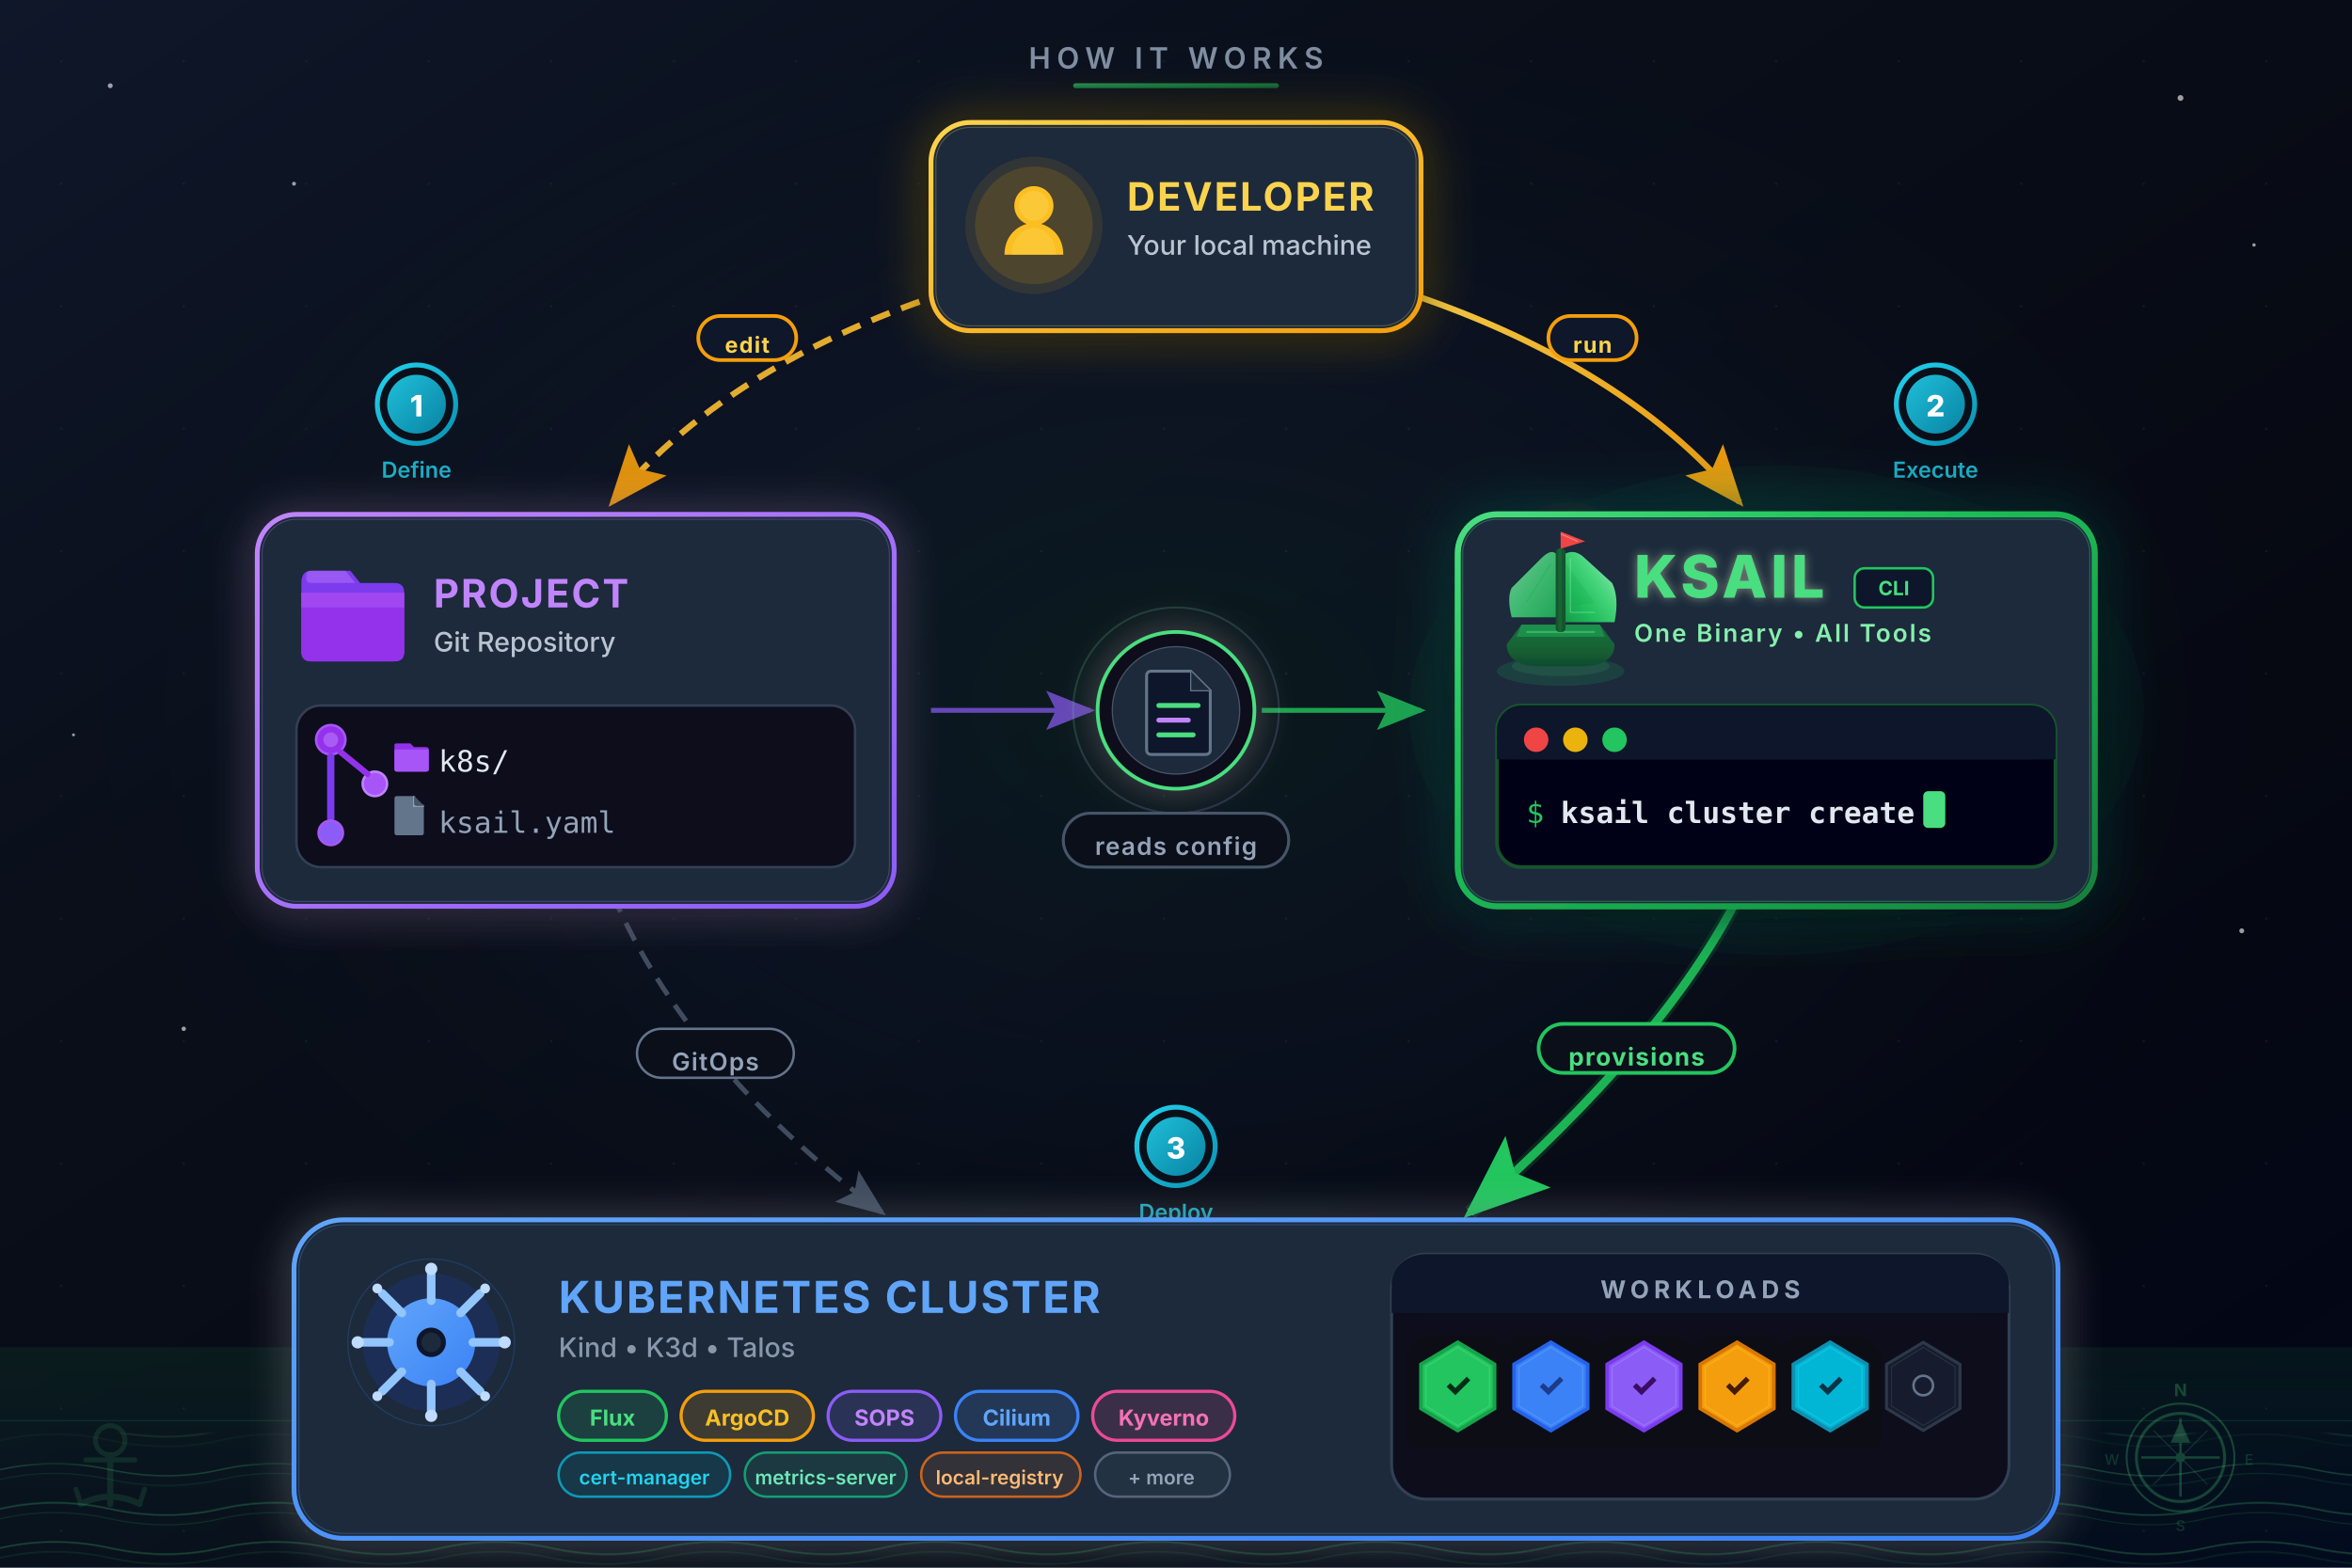
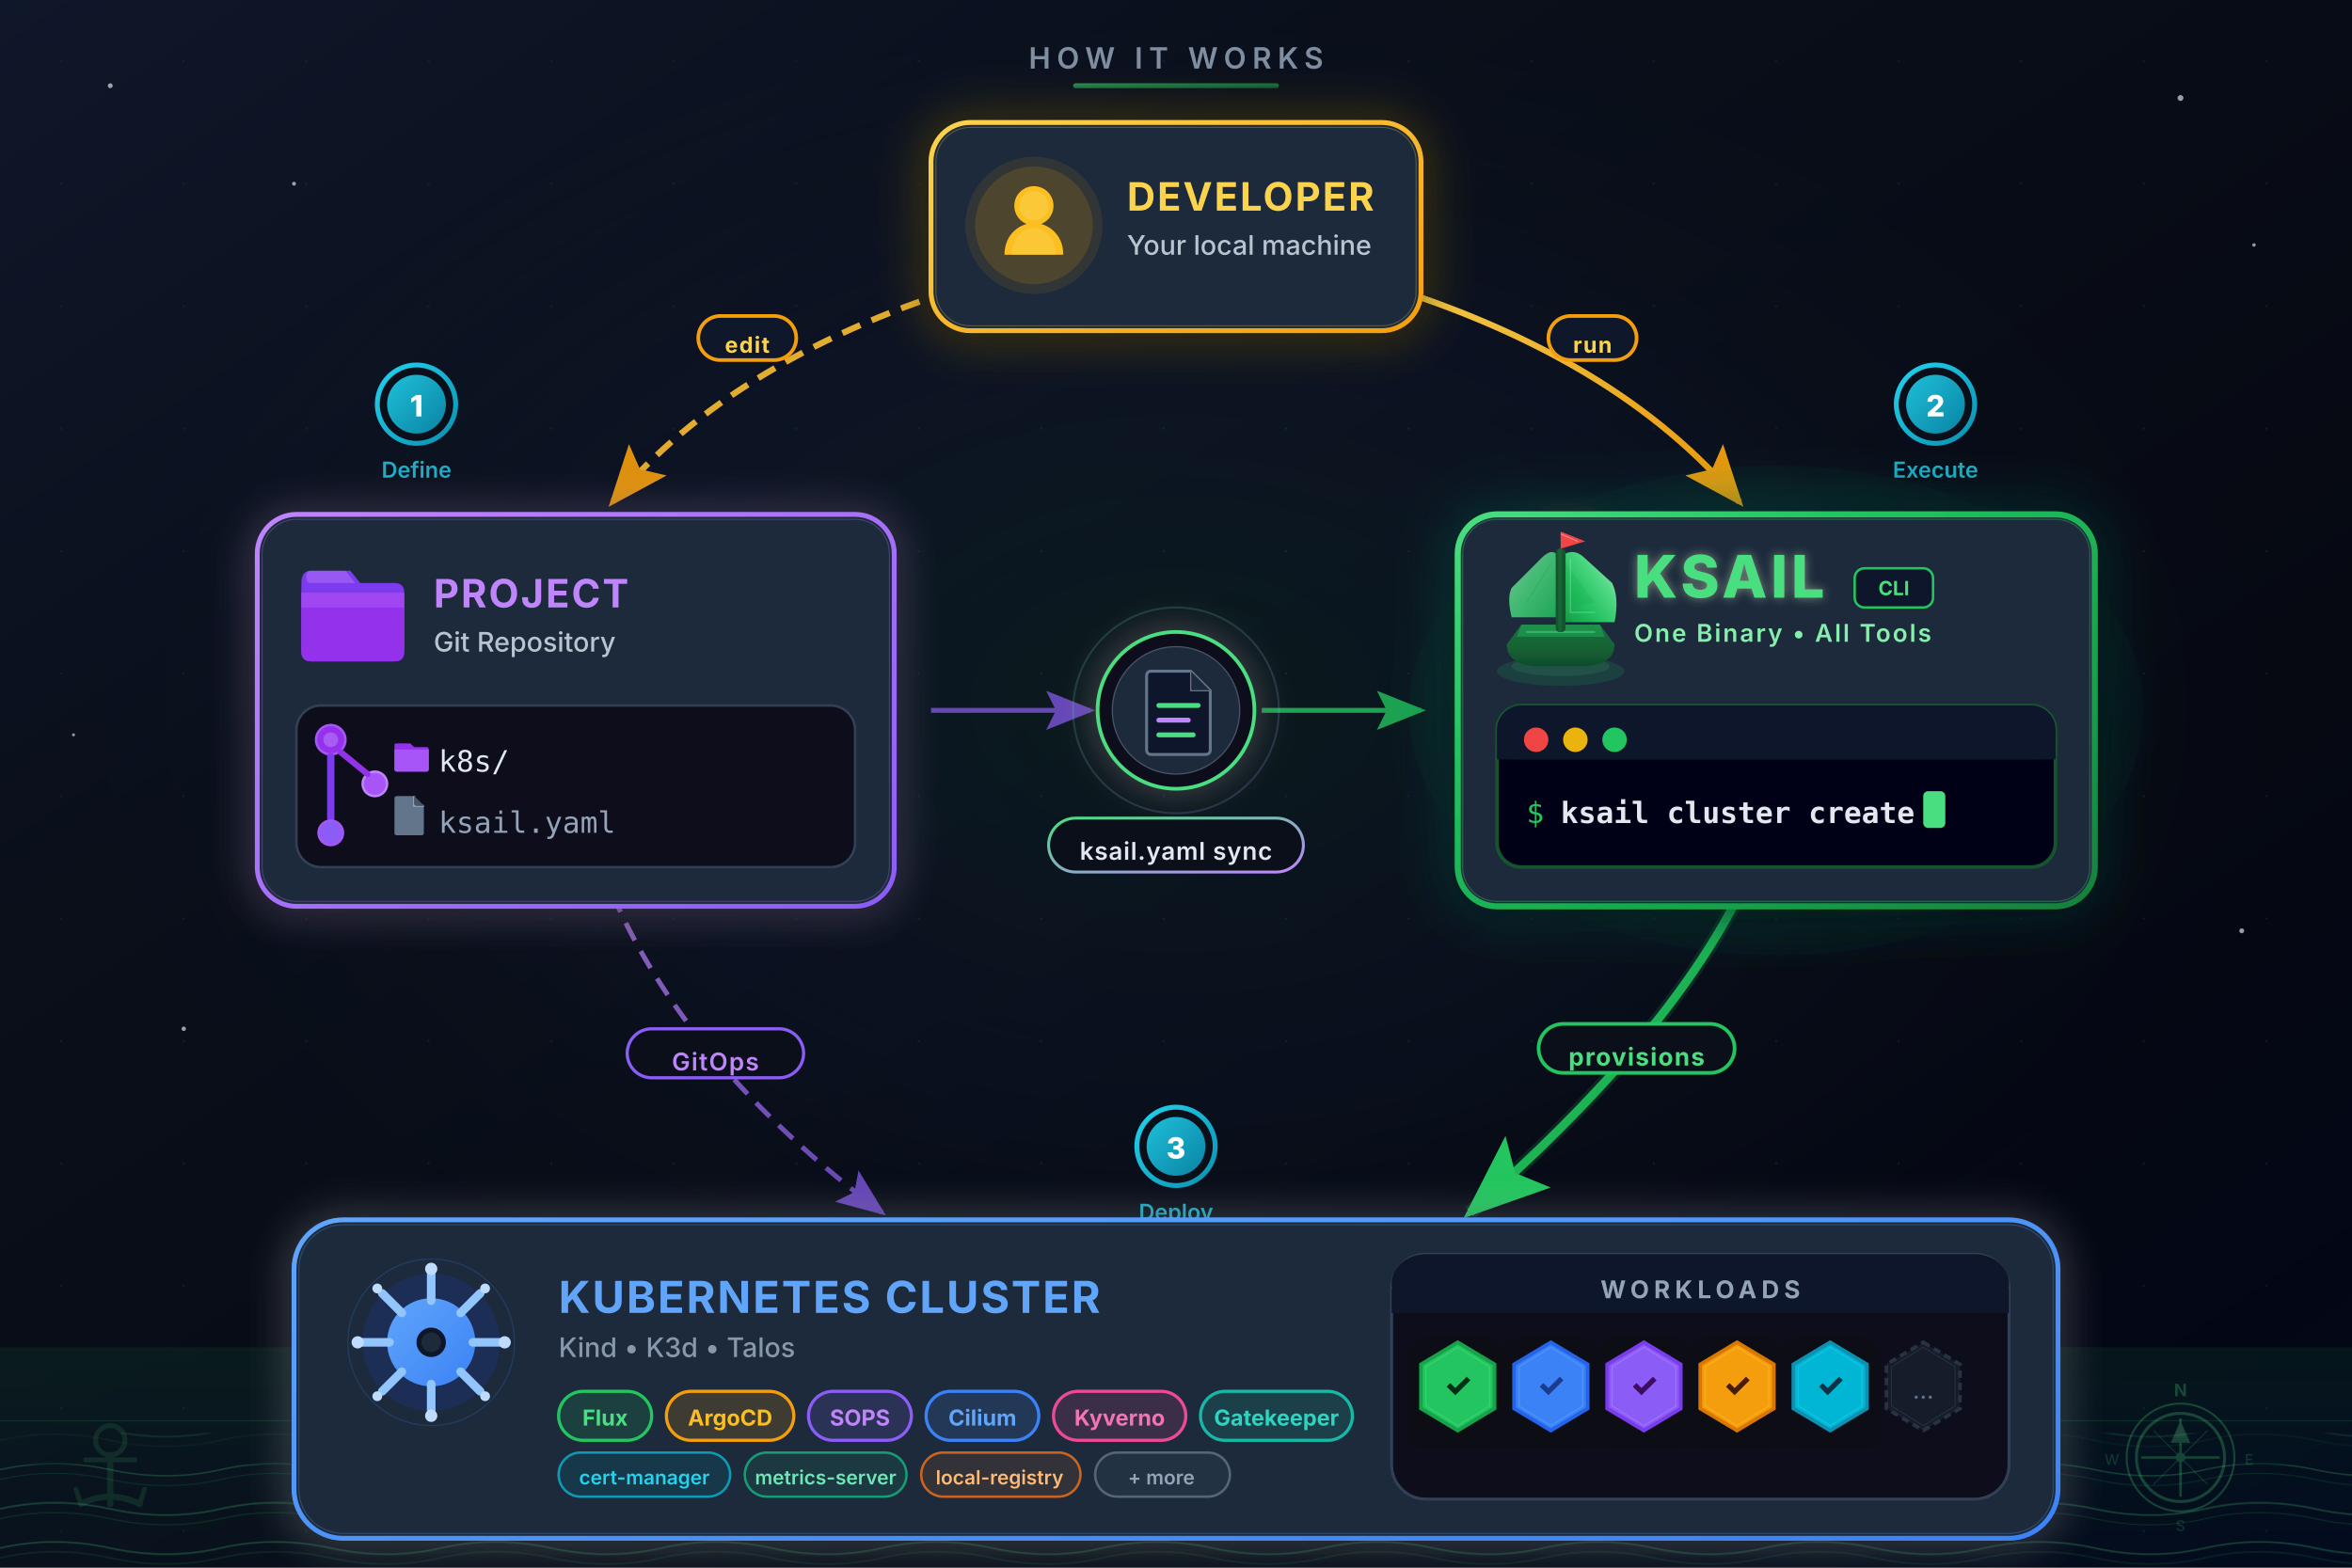
<svg xmlns="http://www.w3.org/2000/svg" viewBox="0 0 960 640" font-family="'Inter', 'SF Pro Display', 'Segoe UI', system-ui, -apple-system, sans-serif">
  <defs>
    <linearGradient id="gradDev" x1="0%" y1="0%" x2="100%" y2="100%">
      <stop offset="0%" stop-color="#fcd34d" />
      <stop offset="100%" stop-color="#f59e0b" />
    </linearGradient>
    <linearGradient id="gradProject" x1="0%" y1="0%" x2="100%" y2="100%">
      <stop offset="0%" stop-color="#c084fc" />
      <stop offset="100%" stop-color="#8b5cf6" />
    </linearGradient>
    <linearGradient id="gradKSail" x1="0%" y1="0%" x2="100%" y2="100%">
      <stop offset="0%" stop-color="#4ade80" />
      <stop offset="30%" stop-color="#22c55e" />
      <stop offset="70%" stop-color="#16a34a" />
      <stop offset="100%" stop-color="#15803d" />
    </linearGradient>
    <linearGradient id="gradCluster" x1="0%" y1="0%" x2="100%" y2="100%">
      <stop offset="0%" stop-color="#60a5fa" />
      <stop offset="100%" stop-color="#3b82f6" />
    </linearGradient>
    <linearGradient id="bgGrad" x1="0%" y1="0%" x2="100%" y2="100%">
      <stop offset="0%" stop-color="#0f172a" />
      <stop offset="30%" stop-color="#0a0f1a" />
      <stop offset="70%" stop-color="#060912" />
      <stop offset="100%" stop-color="#020617" />
    </linearGradient>
    <linearGradient id="stepGrad" x1="0%" y1="0%" x2="100%" y2="100%">
      <stop offset="0%" stop-color="#22d3ee" />
      <stop offset="100%" stop-color="#0891b2" />
    </linearGradient>
    <radialGradient id="starGlow" cx="50%" cy="50%" r="50%">
      <stop offset="0%" stop-color="#ffffff" stop-opacity="1" />
      <stop offset="50%" stop-color="#ffffff" stop-opacity="0.3" />
      <stop offset="100%" stop-color="#ffffff" stop-opacity="0" />
    </radialGradient>
    <radialGradient id="ksailHeroGlow" cx="50%" cy="50%" r="60%">
      <stop offset="0%" stop-color="#22c55e" stop-opacity="0.3" />
      <stop offset="40%" stop-color="#22c55e" stop-opacity="0.1" />
      <stop offset="100%" stop-color="#22c55e" stop-opacity="0" />
    </radialGradient>
    <linearGradient id="sailGrad" x1="0%" y1="100%" x2="100%" y2="0%">
      <stop offset="0%" stop-color="#16a34a" />
      <stop offset="30%" stop-color="#22c55e" />
      <stop offset="60%" stop-color="#4ade80" />
      <stop offset="100%" stop-color="#bbf7d0" />
    </linearGradient>
    <linearGradient id="sailGradSecondary" x1="100%" y1="100%" x2="0%" y2="0%">
      <stop offset="0%" stop-color="#22c55e" />
      <stop offset="50%" stop-color="#4ade80" />
      <stop offset="100%" stop-color="#86efac" />
    </linearGradient>
    <linearGradient id="hullGrad" x1="0%" y1="0%" x2="0%" y2="100%">
      <stop offset="0%" stop-color="#1e6c41" />
      <stop offset="50%" stop-color="#166534" />
      <stop offset="100%" stop-color="#0f4c2d" />
    </linearGradient>
    <linearGradient id="oceanGrad" x1="0%" y1="0%" x2="0%" y2="100%">
      <stop offset="0%" stop-color="#22c55e" stop-opacity="0.08" />
      <stop offset="100%" stop-color="#0ea5e9" stop-opacity="0.03" />
    </linearGradient>
    <linearGradient id="centerGlowGrad" x1="0%" y1="0%" x2="100%" y2="100%">
      <stop offset="0%" stop-color="#4ade80" stop-opacity="0.15" />
      <stop offset="50%" stop-color="#22c55e" stop-opacity="0.08" />
      <stop offset="100%" stop-color="#3b82f6" stop-opacity="0.12" />
    </linearGradient>
    <filter id="glowDev" x="-50%" y="-50%" width="200%" height="200%">
      <feGaussianBlur in="SourceGraphic" stdDeviation="10" result="blur" />
      <feColorMatrix in="blur" type="matrix" values="1 0.8 0 0 0  0.6 0.4 0 0 0  0 0 0 0 0  0 0 0 0.4 0" />
      <feMerge>
        <feMergeNode />
        <feMergeNode in="SourceGraphic" />
      </feMerge>
    </filter>
    <filter id="glowProject" x="-50%" y="-50%" width="200%" height="200%">
      <feGaussianBlur in="SourceGraphic" stdDeviation="8" result="blur" />
      <feColorMatrix in="blur" type="matrix" values="0.6 0 0.8 0 0  0.2 0 0.6 0 0  0.8 0 1 0 0  0 0 0 0.35 0" />
      <feMerge>
        <feMergeNode />
        <feMergeNode in="SourceGraphic" />
      </feMerge>
    </filter>
    <filter id="glowKSail" x="-50%" y="-50%" width="200%" height="200%">
      <feGaussianBlur in="SourceGraphic" stdDeviation="12" result="blur" />
      <feColorMatrix in="blur" type="matrix" values="0.2 0 0 0 0  0.9 0.6 0.3 0 0  0.4 0.4 0.2 0 0  0 0 0 0.45 0" />
      <feMerge>
        <feMergeNode />
        <feMergeNode in="SourceGraphic" />
      </feMerge>
    </filter>
    <filter id="glowCluster" x="-50%" y="-50%" width="200%" height="200%">
      <feGaussianBlur in="SourceGraphic" stdDeviation="8" result="blur" />
      <feColorMatrix in="blur" type="matrix" values="0.3 0.3 1 0 0  0.3 0.5 1 0 0  0.6 0.8 1 0 0  0 0 0 0.35 0" />
      <feMerge>
        <feMergeNode />
        <feMergeNode in="SourceGraphic" />
      </feMerge>
    </filter>
    <filter id="softShadow" x="-20%" y="-20%" width="140%" height="140%">
      <feDropShadow dx="0" dy="4" stdDeviation="8" flood-color="#000" flood-opacity="0.35" />
    </filter>
    <marker id="arrowDev" markerWidth="10" markerHeight="8" refX="9" refY="4" orient="auto">
      <path d="M0 0 L10 4 L0 8 L2 4 Z" fill="#f59e0b" />
    </marker>
    <marker id="arrowKSail" markerWidth="10" markerHeight="8" refX="9" refY="4" orient="auto">
      <path d="M0 0 L10 4 L0 8 L2 4 Z" fill="#22c55e" />
    </marker>
    <marker id="arrowGray" markerWidth="10" markerHeight="8" refX="9" refY="4" orient="auto">
      <path d="M0 0 L10 4 L0 8 L2 4 Z" fill="#64748b" />
    </marker>
    <marker id="arrowProject" markerWidth="10" markerHeight="8" refX="9" refY="4" orient="auto">
      <path d="M0 0 L10 4 L0 8 L2 4 Z" fill="#8b5cf6" />
    </marker>
    <pattern id="grid" x="0" y="0" width="50" height="50" patternUnits="userSpaceOnUse">
      <circle cx="25" cy="25" r="0.5" fill="#334155" fill-opacity="0.25" />
    </pattern>
    <pattern id="waves" x="0" y="0" width="180" height="16" patternUnits="userSpaceOnUse">
      <path d="M0 8 Q22 3 45 8 T90 8 T135 8 T180 8" fill="none" stroke="#4ade80" stroke-width="0.6" stroke-opacity="0.18" />
      <path d="M0 12 Q22 7 45 12 T90 12 T135 12 T180 12" fill="none" stroke="#22c55e" stroke-width="0.4" stroke-opacity="0.12" />
    </pattern>
    <radialGradient id="centerGlow" cx="50%" cy="45%" r="50%">
      <stop offset="0%" stop-color="#22c55e" stop-opacity="0.08" />
      <stop offset="50%" stop-color="#3b82f6" stop-opacity="0.04" />
      <stop offset="100%" stop-color="#020617" stop-opacity="0" />
    </radialGradient>
    <linearGradient id="syncGrad" x1="0%" y1="0%" x2="100%" y2="100%">
      <stop offset="0%" stop-color="#4ade80" />
      <stop offset="100%" stop-color="#c084fc" />
    </linearGradient>
    <filter id="glowSoft" x="-100%" y="-100%" width="300%" height="300%">
      <feGaussianBlur in="SourceGraphic" stdDeviation="20" result="blur" />
      <feColorMatrix in="blur" type="matrix" values="0.2 0 0 0 0  0.9 0.6 0.3 0 0  0.4 0.4 0.2 0 0  0 0 0 0.2 0" />
    </filter>
    <filter id="pulseGlow" x="-100%" y="-100%" width="300%" height="300%">
      <feGaussianBlur in="SourceGraphic" stdDeviation="6" result="blur" />
      <feColorMatrix in="blur" type="matrix" values="0.4 0.8 0.5 0 0  0.2 0.6 0.3 0 0  0.8 0.4 1 0 0  0 0 0 0.6 0" />
      <feMerge>
        <feMergeNode />
        <feMergeNode in="SourceGraphic" />
      </feMerge>
    </filter>
    <filter id="textGlow" x="-50%" y="-50%" width="200%" height="200%">
      <feGaussianBlur in="SourceGraphic" stdDeviation="2" result="blur" />
      <feColorMatrix in="blur" type="matrix" values="0.2 0.8 0.4 0 0  0.6 0.9 0.6 0 0  0.2 0.6 0.3 0 0  0 0 0 0.5 0" />
      <feMerge>
        <feMergeNode />
        <feMergeNode in="SourceGraphic" />
      </feMerge>
    </filter>
  </defs>
  <rect width="960" height="640" fill="url(#bgGrad)" />
  <rect width="960" height="640" fill="url(#grid)" />
  <rect width="960" height="640" fill="url(#centerGlow)" />
  <g transform="translate(480, 28)">
    <text x="0" y="0" text-anchor="middle" fill="#94a3b8" font-size="12" font-weight="600" letter-spacing="2.5" opacity="0.85">HOW IT WORKS</text>
    <rect x="-42" y="6" width="84" height="2" rx="1" fill="url(#gradKSail)" opacity="0.6" />
  </g>
  <g opacity="0.6">
    <circle cx="45" cy="35" r="1" fill="#fff">
      <animate attributeName="opacity" values="0.3;0.8;0.3" dur="3s" repeatCount="indefinite" />
    </circle>
    <circle cx="120" cy="75" r="0.8" fill="#fff">
      <animate attributeName="opacity" values="0.5;1;0.5" dur="2.5s" begin="0.5s" repeatCount="indefinite" />
    </circle>
    <circle cx="890" cy="40" r="1.2" fill="#fff">
      <animate attributeName="opacity" values="0.4;0.9;0.4" dur="4s" begin="1s" repeatCount="indefinite" />
    </circle>
    <circle cx="920" cy="100" r="0.7" fill="#fff">
      <animate attributeName="opacity" values="0.3;0.7;0.3" dur="2.8s" begin="0.3s" repeatCount="indefinite" />
    </circle>
    <circle cx="75" cy="420" r="0.9" fill="#fff">
      <animate attributeName="opacity" values="0.4;0.8;0.4" dur="3.5s" begin="0.8s" repeatCount="indefinite" />
    </circle>
    <circle cx="30" cy="300" r="0.6" fill="#fff">
      <animate attributeName="opacity" values="0.3;0.6;0.3" dur="2.2s" begin="1.5s" repeatCount="indefinite" />
    </circle>
    <circle cx="915" cy="380" r="1" fill="#fff">
      <animate attributeName="opacity" values="0.5;0.9;0.5" dur="3.2s" begin="0.7s" repeatCount="indefinite" />
    </circle>
    <circle cx="850" cy="290" r="0.8" fill="#fff">
      <animate attributeName="opacity" values="0.4;0.7;0.4" dur="2.6s" begin="1.2s" repeatCount="indefinite" />
    </circle>
  </g>
  <rect x="0" y="550" width="960" height="90" fill="url(#oceanGrad)" />
  <rect x="0" y="585" width="960" height="55" fill="url(#waves)" opacity="0.8">
    <animate attributeName="x" from="0" to="-180" dur="10s" repeatCount="indefinite" />
  </rect>
  <rect x="0" y="598" width="960" height="42" fill="url(#waves)" opacity="0.5">
    <animate attributeName="x" from="-90" to="-270" dur="15s" repeatCount="indefinite" />
  </rect>
  <rect x="0" y="610" width="960" height="30" fill="url(#waves)" opacity="0.25">
    <animate attributeName="x" from="-45" to="-225" dur="22s" repeatCount="indefinite" />
  </rect>
  <line x1="0" y1="580" x2="960" y2="580" stroke="#22c55e" stroke-width="0.5" opacity="0.15" />
  <g transform="translate(170, 165)">
    <circle r="16" fill="#0a0f1a" stroke="url(#stepGrad)" stroke-width="2" />
    <circle r="12" fill="url(#stepGrad)" opacity="0.9" />
    <text x="0" y="5" text-anchor="middle" fill="#fff" font-size="12" font-weight="800">1</text>
    <text x="0" y="30" text-anchor="middle" fill="#22d3ee" font-size="9" font-weight="600" opacity="0.8">Define</text>
  </g>
  <g transform="translate(790, 165)">
    <circle r="16" fill="#0a0f1a" stroke="url(#stepGrad)" stroke-width="2" />
    <circle r="12" fill="url(#stepGrad)" opacity="0.9" />
    <text x="0" y="5" text-anchor="middle" fill="#fff" font-size="12" font-weight="800">2</text>
    <text x="0" y="30" text-anchor="middle" fill="#22d3ee" font-size="9" font-weight="600" opacity="0.8">Execute</text>
  </g>
  <g transform="translate(480, 468)">
    <circle r="16" fill="#0a0f1a" stroke="url(#stepGrad)" stroke-width="2" />
    <circle r="12" fill="url(#stepGrad)" opacity="0.9" />
    <text x="0" y="5" text-anchor="middle" fill="#fff" font-size="12" font-weight="800">3</text>
    <text x="0" y="30" text-anchor="middle" fill="#22d3ee" font-size="9" font-weight="600" opacity="0.8">Deploy</text>
  </g>
  <path d="M 400 115 Q 300 145, 250 205" fill="none" stroke="url(#gradDev)" stroke-width="2.5" stroke-dasharray="8,5" marker-end="url(#arrowDev)" opacity="0.9">
    <animate attributeName="stroke-dashoffset" from="26" to="0" dur="2s" repeatCount="indefinite" />
  </path>
  <g transform="translate(305, 140)">
    <rect x="-20" y="-11" width="40" height="18" rx="9" fill="#0f172a" stroke="#f59e0b" stroke-width="1.5" />
    <text x="0" y="4" text-anchor="middle" fill="#fcd34d" font-size="9" font-weight="700" letter-spacing="0.5">edit</text>
  </g>
  <path d="M 560 115 Q 660 145, 710 205" fill="none" stroke="url(#gradDev)" stroke-width="2.5" marker-end="url(#arrowDev)" opacity="0.95" />
  <g transform="translate(650, 140)">
    <rect x="-18" y="-11" width="36" height="18" rx="9" fill="#0f172a" stroke="#f59e0b" stroke-width="1.5" />
    <text x="0" y="4" text-anchor="middle" fill="#fcd34d" font-size="9" font-weight="700" letter-spacing="0.5">run</text>
  </g>
  <line x1="380" y1="290" x2="445" y2="290" stroke="#8b5cf6" stroke-width="2" opacity="0.7" marker-end="url(#arrowProject)">
  </line>
  <line x1="515" y1="290" x2="580" y2="290" stroke="#22c55e" stroke-width="2" opacity="0.8" marker-end="url(#arrowKSail)">
  </line>
  <g transform="translate(480, 290)" filter="url(#pulseGlow)">
    <circle r="42" fill="none" stroke="url(#syncGrad)" stroke-width="0.8" opacity="0.2">
      <animate attributeName="r" values="40;46;40" dur="4s" repeatCount="indefinite" />
      <animate attributeName="opacity" values="0.2;0.1;0.2" dur="4s" repeatCount="indefinite" />
    </circle>
    <circle r="32" fill="#0a0f1a" stroke="#4ade80" stroke-width="1.5" />
    <circle r="26" fill="#1e293b" stroke="#475569" stroke-width="0.5" />
    <g transform="translate(-14, -16)">
      <path d="M4 0 L20 0 L28 8 L28 32 Q28 34, 26 34 L4 34 Q2 34, 2 32 L2 2 Q2 0, 4 0 Z" fill="#0f172a" stroke="#64748b" stroke-width="1.2" />
      <path d="M20 0 L20 8 L28 8" fill="#1e293b" stroke="#64748b" stroke-width="0.5" />
      <line x1="7" y1="14" x2="23" y2="14" stroke="#4ade80" stroke-width="2" stroke-linecap="round">
        <animate attributeName="opacity" values="1;0.6;1" dur="2s" repeatCount="indefinite" />
      </line>
      <line x1="7" y1="20" x2="19" y2="20" stroke="#c084fc" stroke-width="2" stroke-linecap="round">
        <animate attributeName="opacity" values="0.8;1;0.8" dur="2s" begin="0.5s" repeatCount="indefinite" />
      </line>
      <line x1="7" y1="26" x2="21" y2="26" stroke="#4ade80" stroke-width="2" stroke-linecap="round">
        <animate attributeName="opacity" values="0.7;1;0.7" dur="2s" begin="1s" repeatCount="indefinite" />
      </line>
    </g>
  </g>
-   <g transform="translate(480, 344)">
-     <rect x="-46" y="-12" width="92" height="22" rx="11" fill="#0a0f1a" stroke="#475569" stroke-width="1.2" />
-     <text x="0" y="5" text-anchor="middle" fill="#94a3b8" font-size="10" font-weight="600" letter-spacing="0.5">reads config</text>
+   <g transform="translate(480, 346)">
+     <rect x="-52" y="-12" width="104" height="22" rx="11" fill="#0a0f1a" stroke="url(#syncGrad)" stroke-width="1.2" />
+     <text x="0" y="5" text-anchor="middle" fill="#e2e8f0" font-size="10" font-weight="600" letter-spacing="0.3">ksail.yaml sync</text>
  </g>
  <path d="M 710 365 Q 680 425, 600 495" fill="none" stroke="url(#gradKSail)" stroke-width="3.5" marker-end="url(#arrowKSail)" />
  <path d="M 710 365 Q 680 425, 600 495" fill="none" stroke="#22c55e" stroke-width="6" opacity="0.15" />
  <g transform="translate(668, 430)">
    <rect x="-40" y="-12" width="80" height="20" rx="10" fill="#0a0f1a" stroke="#22c55e" stroke-width="1.5" />
    <text x="0" y="5" text-anchor="middle" fill="#4ade80" font-size="10" font-weight="700" letter-spacing="0.5">provisions</text>
  </g>
-   <path d="M 250 365 Q 280 435, 360 495" fill="none" stroke="#64748b" stroke-width="2" stroke-dasharray="8,5" marker-end="url(#arrowGray)" opacity="0.6">
+   <path d="M 250 365 Q 280 435, 360 495" fill="none" stroke="url(#gradProject)" stroke-width="2" stroke-dasharray="8,5" marker-end="url(#arrowProject)" opacity="0.7">
    <animate attributeName="stroke-dashoffset" from="26" to="0" dur="2.5s" repeatCount="indefinite" />
  </path>
  <g transform="translate(292, 432)">
-     <rect x="-32" y="-12" width="64" height="20" rx="10" fill="#0a0f1a" stroke="#64748b" stroke-width="1" />
-     <text x="0" y="5" text-anchor="middle" fill="#94a3b8" font-size="10" font-weight="600" letter-spacing="0.5">GitOps</text>
+     <rect x="-36" y="-12" width="72" height="20" rx="10" fill="#0a0f1a" stroke="#8b5cf6" stroke-width="1.3" />
+     <text x="0" y="5" text-anchor="middle" fill="#c084fc" font-size="10" font-weight="600" letter-spacing="0.5">GitOps</text>
  </g>
  <g transform="translate(380, 50)" filter="url(#glowDev)">
    <rect width="200" height="85" rx="16" fill="#1e293b" filter="url(#softShadow)" />
    <rect width="200" height="85" rx="16" fill="none" stroke="url(#gradDev)" stroke-width="2" />
    <rect x="2" y="2" width="196" height="81" rx="14" fill="none" stroke="#fcd34d" stroke-width="0.4" opacity="0.3" />
    <circle cx="42" cy="42" r="28" fill="#f59e0b" fill-opacity="0.1" />
    <circle cx="42" cy="42" r="24" fill="#f59e0b" fill-opacity="0.15" />
    <g transform="translate(27, 24)">
      <circle cx="15" cy="10" r="8" fill="#fbbf24" />
      <circle cx="15" cy="10" r="6" fill="#fcd34d" opacity="0.5" />
      <path d="M3 30 C3 21, 10 17, 15 17 C20 17, 27 21, 27 30" fill="#fbbf24" />
      <path d="M6 30 C6 23, 11 19, 15 19 C19 19, 24 23, 24 30" fill="#fcd34d" opacity="0.4" />
    </g>
    <text x="80" y="36" fill="#fcd34d" font-size="16" font-weight="700" letter-spacing="0.8">DEVELOPER</text>
    <text x="80" y="54" fill="#cbd5e1" font-size="11" font-weight="500" opacity="0.9">Your local machine</text>
  </g>
  <g transform="translate(105, 210)" filter="url(#glowProject)">
    <rect width="260" height="160" rx="16" fill="#1e293b" filter="url(#softShadow)" />
    <rect width="260" height="160" rx="16" fill="none" stroke="url(#gradProject)" stroke-width="2" />
    <rect x="2" y="2" width="256" height="156" rx="14" fill="none" stroke="#c084fc" stroke-width="0.4" opacity="0.3" />
    <g transform="translate(18, 18)">
      <path d="M0 10 L0 38 Q0 42, 4 42 L38 42 Q42 42, 42 38 L42 14 Q42 10, 38 10 L24 10 L20 5 L4 5 Q0 5, 0 10 Z" fill="#7c3aed" />
      <path d="M0 14 L42 14 L42 38 Q42 42, 38 42 L4 42 Q0 42, 0 38 Z" fill="#9333ea" />
      <path d="M0 14 L42 14 L42 20 L0 20 Z" fill="#a855f7" opacity="0.6" />
      <path d="M4 5 L18 5 L22 10 L4 10 Q2 10, 2 8 L2 7 Q2 5, 4 5 Z" fill="#c084fc" opacity="0.4" />
    </g>
    <text x="72" y="38" fill="#c084fc" font-size="16" font-weight="700" letter-spacing="0.8">PROJECT</text>
    <text x="72" y="56" fill="#cbd5e1" font-size="11" font-weight="500" opacity="0.9">Git Repository</text>
    <rect x="16" y="78" width="228" height="66" rx="10" fill="#0a0f1a" stroke="#334155" stroke-width="1" />
    <g transform="translate(30, 92)">
      <circle cx="0" cy="0" r="6" fill="#9333ea" stroke="#a855f7" stroke-width="1" />
      <circle cx="0" cy="0" r="3" fill="#c084fc" opacity="0.5" />
      <line x1="0" y1="7" x2="0" y2="32" stroke="#7c3aed" stroke-width="3" stroke-linecap="round" />
      <circle cx="0" cy="38" r="5" fill="#8b5cf6" stroke="#a855f7" stroke-width="1" />
      <circle cx="18" cy="18" r="5" fill="#a855f7" stroke="#c084fc" stroke-width="1" />
      <line x1="4" y1="5" x2="15" y2="14" stroke="#9333ea" stroke-width="2.5" stroke-linecap="round" />
    </g>
    <g transform="translate(56, 92)">
      <path d="M0 2 L0 12 Q0 13, 1 13 L13 13 Q14 13, 14 12 L14 4 Q14 3, 13 3 L8 3 L6.5 1.5 L1 1.5 Q0 1.5, 0 2 Z" fill="#9333ea" />
      <path d="M0 4 L14 4 L14 12 Q14 13, 13 13 L1 13 Q0 13, 0 12 Z" fill="#a855f7" />
    </g>
    <text x="74" y="105" fill="#e2e8f0" font-size="12" font-family="'JetBrains Mono', 'SF Mono', 'Fira Code', monospace" font-weight="500">k8s/</text>
    <g transform="translate(56, 115)">
      <path d="M1 0 L8 0 L12 4 L12 15 Q12 16, 11 16 L1 16 Q0 16, 0 15 L0 1 Q0 0, 1 0 Z" fill="#64748b" />
      <path d="M8 0 L8 4 L12 4" fill="none" stroke="#94a3b8" stroke-width="0.8" />
      <path d="M8 0 L8 3 Q8 4, 9 4 L12 4" fill="#475569" />
    </g>
    <text x="74" y="130" fill="#94a3b8" font-size="12" font-family="'JetBrains Mono', 'SF Mono', 'Fira Code', monospace">ksail.yaml</text>
  </g>
  <g transform="translate(595, 210)" filter="url(#glowKSail)">
    <ellipse cx="130" cy="80" rx="150" ry="100" fill="url(#ksailHeroGlow)">
      <animate attributeName="opacity" values="0.8;1;0.8" dur="4s" repeatCount="indefinite" />
    </ellipse>
    <rect width="260" height="160" rx="16" fill="#1e293b" filter="url(#softShadow)" />
    <rect width="260" height="160" rx="16" fill="none" stroke="url(#gradKSail)" stroke-width="2.5">
      <animate attributeName="stroke-width" values="2.5;3;2.5" dur="3s" repeatCount="indefinite" />
    </rect>
    <rect x="2" y="2" width="256" height="156" rx="14" fill="none" stroke="#4ade80" stroke-width="0.5" opacity="0.3">
      <animate attributeName="opacity" values="0.3;0.5;0.3" dur="3s" repeatCount="indefinite" />
    </rect>
    <g transform="translate(16, 8)">
      <ellipse cx="26" cy="56" rx="26" ry="6" fill="#22c55e" opacity="0.15">
        <animate attributeName="rx" values="24;28;24" dur="3s" repeatCount="indefinite" />
        <animate attributeName="opacity" values="0.15;0.25;0.15" dur="3s" repeatCount="indefinite" />
      </ellipse>
      <ellipse cx="26" cy="54" rx="20" ry="4" fill="#4ade80" opacity="0.1">
        <animate attributeName="rx" values="18;22;18" dur="2.5s" begin="0.5s" repeatCount="indefinite" />
      </ellipse>
      <path d="M4 45 Q4 54, 18 54 L34 54 Q48 54, 48 45 L42 37 L10 37 Z" fill="url(#hullGrad)" />
      <path d="M10 37 L42 37 L44 42 L8 42 Z" fill="#22c55e" opacity="0.4" />
      <path d="M12 40 L40 40" stroke="#4ade80" stroke-width="0.8" opacity="0.5" />
      <rect x="24" y="6" width="4" height="34" rx="1.5" fill="#14532d" />
      <rect x="25" y="6" width="1.5" height="34" rx="0.5" fill="#166534" />
      <path d="M28 8 L28 36 L48 36 Q50 26, 47 20 L36 10 Q32 6, 28 8 Z" fill="url(#sailGrad)" opacity="0.95" />
      <path d="M28 12 L40 28 L28 30" fill="#16a34a" opacity="0.2" />
      <path d="M30 10 L30 32 L40 32" fill="none" stroke="#bbf7d0" stroke-width="0.5" opacity="0.3" />
      <path d="M24 8 L24 34 L6 34 Q4 26, 6 22 L18 10 Q22 6, 24 8 Z" fill="url(#sailGradSecondary)" opacity="0.8" />
      <path d="M22 12 L12 28" stroke="#16a34a" stroke-width="0.5" opacity="0.3" />
      <g>
        <path d="M26 6 L26 -1 L36 3 L26 6" fill="#ef4444">
          <animate attributeName="d" values="M26 6 L26 -1 L36 3 L26 6;M26 6 L26 -1 L35 2.5 L26 6;M26 6 L26 -1 L36 3 L26 6" dur="2s" repeatCount="indefinite" />
        </path>
        <path d="M26 0 L33 3" stroke="#fca5a5" stroke-width="0.5" opacity="0.6" />
      </g>
    </g>
    <text x="72" y="34" fill="#4ade80" font-size="24" font-weight="800" letter-spacing="1.5" filter="url(#textGlow)">KSAIL</text>
    <g transform="translate(162, 22)">
      <rect x="0" y="0" width="32" height="16" rx="4" fill="#0f172a" stroke="#22c55e" stroke-width="1" />
      <text x="16" y="11" text-anchor="middle" fill="#4ade80" font-size="8" font-weight="700">CLI</text>
    </g>
    <text x="72" y="52" fill="#86efac" font-size="10" font-weight="600" letter-spacing="0.8">One Binary • All Tools</text>
    <rect x="16" y="78" width="228" height="66" rx="10" fill="#020617" stroke="#16532d" stroke-width="1.5" />
    <rect x="16" y="78" width="228" height="22" rx="10" fill="#0f172a" />
    <rect x="16" y="90" width="228" height="10" fill="#0f172a" />
    <circle cx="32" cy="92" r="5" fill="#ef4444">
      <animate attributeName="fill-opacity" values="1;0.7;1" dur="4s" repeatCount="indefinite" />
    </circle>
    <circle cx="48" cy="92" r="5" fill="#eab308" />
    <circle cx="64" cy="92" r="5" fill="#22c55e" />
    <text x="28" y="126" fill="#22c55e" font-size="12" font-family="'JetBrains Mono', 'SF Mono', 'Fira Code', monospace" font-weight="500">$</text>
    <text x="42" y="126" fill="#e2e8f0" font-size="12" font-family="'JetBrains Mono', 'SF Mono', 'Fira Code', monospace" font-weight="600">ksail cluster create</text>
    <rect x="190" y="113" width="9" height="15" rx="2" fill="#4ade80">
      <animate attributeName="opacity" values="1;0.2;1" dur="1s" repeatCount="indefinite" />
    </rect>
  </g>
  <g transform="translate(120, 498)" filter="url(#glowCluster)">
    <rect width="720" height="130" rx="20" fill="#1e293b" filter="url(#softShadow)" />
    <rect width="720" height="130" rx="20" fill="none" stroke="url(#gradCluster)" stroke-width="2" />
    <rect x="2" y="2" width="716" height="126" rx="18" fill="none" stroke="#60a5fa" stroke-width="0.4" opacity="0.3" />
    <g transform="translate(26, 20)">
      <circle cx="30" cy="30" r="34" fill="none" stroke="#3b82f6" stroke-width="0.5" opacity="0.2">
        <animate attributeName="r" values="32;36;32" dur="4s" repeatCount="indefinite" />
      </circle>
      <circle cx="30" cy="30" r="28" fill="#1e40af" fill-opacity="0.25" />
      <circle cx="30" cy="30" r="18" fill="url(#gradCluster)">
        <animate attributeName="r" values="18;19;18" dur="3s" repeatCount="indefinite" />
      </circle>
      <circle cx="30" cy="30" r="6" fill="#0f172a" />
      <circle cx="30" cy="30" r="4" fill="#1e293b" />
      <g stroke="#93c5fd" stroke-width="3.5" stroke-linecap="round">
        <line x1="30" y1="2" x2="30" y2="13" />
        <line x1="30" y1="47" x2="30" y2="58" />
        <line x1="2" y1="30" x2="13" y2="30" />
        <line x1="47" y1="30" x2="58" y2="30" />
        <line x1="10" y1="10" x2="18" y2="18" />
        <line x1="42" y1="42" x2="50" y2="50" />
        <line x1="50" y1="10" x2="42" y2="18" />
        <line x1="18" y1="42" x2="10" y2="50" />
      </g>
      <g fill="#bfdbfe">
        <circle cx="30" cy="0" r="2.5" />
        <circle cx="30" cy="60" r="2.5" />
        <circle cx="0" cy="30" r="2.5" />
        <circle cx="60" cy="30" r="2.5" />
        <circle cx="8" cy="8" r="2" />
        <circle cx="52" cy="52" r="2" />
        <circle cx="52" cy="8" r="2" />
        <circle cx="8" cy="52" r="2" />
      </g>
    </g>
    <text x="108" y="38" fill="#60a5fa" font-size="18" font-weight="700" letter-spacing="0.8">KUBERNETES CLUSTER</text>
    <text x="108" y="56" fill="#94a3b8" font-size="11" font-weight="500" opacity="0.9">Kind • K3d • Talos</text>
    <g transform="translate(108, 70)">
-       <rect x="0" y="0" width="44" height="20" rx="10" fill="#22c55e" fill-opacity="0.15" stroke="#22c55e" stroke-width="1.3" />
-       <text x="22" y="14" text-anchor="middle" fill="#4ade80" font-size="9" font-weight="700">Flux</text>
-       <rect x="50" y="0" width="54" height="20" rx="10" fill="#f59e0b" fill-opacity="0.15" stroke="#f59e0b" stroke-width="1.3" />
-       <text x="77" y="14" text-anchor="middle" fill="#fbbf24" font-size="9" font-weight="700">ArgoCD</text>
-       <rect x="110" y="0" width="46" height="20" rx="10" fill="#8b5cf6" fill-opacity="0.15" stroke="#8b5cf6" stroke-width="1.3" />
-       <text x="133" y="14" text-anchor="middle" fill="#c084fc" font-size="9" font-weight="700">SOPS</text>
-       <rect x="162" y="0" width="50" height="20" rx="10" fill="#3b82f6" fill-opacity="0.15" stroke="#3b82f6" stroke-width="1.3" />
-       <text x="187" y="14" text-anchor="middle" fill="#60a5fa" font-size="9" font-weight="700">Cilium</text>
-       <rect x="218" y="0" width="58" height="20" rx="10" fill="#ec4899" fill-opacity="0.15" stroke="#ec4899" stroke-width="1.3" />
-       <text x="247" y="14" text-anchor="middle" fill="#f472b6" font-size="9" font-weight="700">Kyverno</text>
+       <rect x="0" y="0" width="38" height="20" rx="10" fill="#22c55e" fill-opacity="0.15" stroke="#22c55e" stroke-width="1.3" />
+       <text x="19" y="14" text-anchor="middle" fill="#4ade80" font-size="9" font-weight="700">Flux</text>
+       <rect x="44" y="0" width="52" height="20" rx="10" fill="#f59e0b" fill-opacity="0.15" stroke="#f59e0b" stroke-width="1.3" />
+       <text x="70" y="14" text-anchor="middle" fill="#fbbf24" font-size="9" font-weight="700">ArgoCD</text>
+       <rect x="102" y="0" width="42" height="20" rx="10" fill="#8b5cf6" fill-opacity="0.15" stroke="#8b5cf6" stroke-width="1.3" />
+       <text x="123" y="14" text-anchor="middle" fill="#c084fc" font-size="9" font-weight="700">SOPS</text>
+       <rect x="150" y="0" width="46" height="20" rx="10" fill="#3b82f6" fill-opacity="0.15" stroke="#3b82f6" stroke-width="1.3" />
+       <text x="173" y="14" text-anchor="middle" fill="#60a5fa" font-size="9" font-weight="700">Cilium</text>
+       <rect x="202" y="0" width="54" height="20" rx="10" fill="#ec4899" fill-opacity="0.15" stroke="#ec4899" stroke-width="1.3" />
+       <text x="229" y="14" text-anchor="middle" fill="#f472b6" font-size="9" font-weight="700">Kyverno</text>
+       <rect x="262" y="0" width="62" height="20" rx="10" fill="#14b8a6" fill-opacity="0.15" stroke="#14b8a6" stroke-width="1.3" />
+       <text x="293" y="14" text-anchor="middle" fill="#2dd4bf" font-size="9" font-weight="700">Gatekeeper</text>
    </g>
    <g transform="translate(108, 95)">
      <rect x="0" y="0" width="70" height="18" rx="9" fill="#06b6d4" fill-opacity="0.12" stroke="#06b6d4" stroke-width="1" opacity="0.8" />
      <text x="35" y="13" text-anchor="middle" fill="#22d3ee" font-size="8" font-weight="600">cert-manager</text>
      <rect x="76" y="0" width="66" height="18" rx="9" fill="#10b981" fill-opacity="0.12" stroke="#10b981" stroke-width="1" opacity="0.8" />
      <text x="109" y="13" text-anchor="middle" fill="#6ee7b7" font-size="8" font-weight="600">metrics-server</text>
      <rect x="148" y="0" width="65" height="18" rx="9" fill="#f97316" fill-opacity="0.12" stroke="#f97316" stroke-width="1" opacity="0.8" />
      <text x="180" y="13" text-anchor="middle" fill="#fdba74" font-size="8" font-weight="600">local-registry</text>
      <rect x="219" y="0" width="55" height="18" rx="9" fill="#64748b" fill-opacity="0.12" stroke="#64748b" stroke-width="1" opacity="0.8" />
      <text x="246" y="13" text-anchor="middle" fill="#94a3b8" font-size="8" font-weight="600">+ more</text>
    </g>
    <rect x="448" y="14" width="252" height="100" rx="14" fill="#0a0f1a" stroke="#334155" stroke-width="1.2" />
    <rect x="448" y="14" width="252" height="24" rx="14" fill="#0f172a" />
    <rect x="448" y="28" width="252" height="10" fill="#0f172a" />
    <text x="574" y="32" text-anchor="middle" fill="#94a3b8" font-size="10" font-weight="700" letter-spacing="2">WORKLOADS</text>
    <g transform="translate(460, 50)">
      <polygon points="15,0 30,9 30,27 15,36 0,27 0,9" fill="#22c55e" stroke="#16a34a" stroke-width="1.5" filter="url(#softShadow)">
        <animate attributeName="opacity" values="1;0.8;1" dur="2.5s" repeatCount="indefinite" />
      </polygon>
      <polygon points="15,2 28,10 28,26 15,34 2,26 2,10" fill="none" stroke="#4ade80" stroke-width="0.5" opacity="0.5" />
      <text x="15" y="22" text-anchor="middle" fill="#052e16" font-size="13" font-weight="800">✓</text>
    </g>
    <g transform="translate(498, 50)">
      <polygon points="15,0 30,9 30,27 15,36 0,27 0,9" fill="#3b82f6" stroke="#2563eb" stroke-width="1.5" filter="url(#softShadow)">
        <animate attributeName="opacity" values="1;0.85;1" dur="2.8s" begin="0.2s" repeatCount="indefinite" />
      </polygon>
      <polygon points="15,2 28,10 28,26 15,34 2,26 2,10" fill="none" stroke="#60a5fa" stroke-width="0.5" opacity="0.5" />
      <text x="15" y="22" text-anchor="middle" fill="#1e3a8a" font-size="13" font-weight="800">✓</text>
    </g>
    <g transform="translate(536, 50)">
      <polygon points="15,0 30,9 30,27 15,36 0,27 0,9" fill="#8b5cf6" stroke="#7c3aed" stroke-width="1.5" filter="url(#softShadow)">
        <animate attributeName="opacity" values="1;0.8;1" dur="2.2s" begin="0.4s" repeatCount="indefinite" />
      </polygon>
      <polygon points="15,2 28,10 28,26 15,34 2,26 2,10" fill="none" stroke="#a78bfa" stroke-width="0.5" opacity="0.5" />
      <text x="15" y="22" text-anchor="middle" fill="#3b0764" font-size="13" font-weight="800">✓</text>
    </g>
    <g transform="translate(574, 50)">
      <polygon points="15,0 30,9 30,27 15,36 0,27 0,9" fill="#f59e0b" stroke="#d97706" stroke-width="1.5" filter="url(#softShadow)">
        <animate attributeName="opacity" values="1;0.85;1" dur="2.6s" begin="0.6s" repeatCount="indefinite" />
      </polygon>
      <polygon points="15,2 28,10 28,26 15,34 2,26 2,10" fill="none" stroke="#fbbf24" stroke-width="0.5" opacity="0.5" />
      <text x="15" y="22" text-anchor="middle" fill="#451a03" font-size="13" font-weight="800">✓</text>
    </g>
    <g transform="translate(612, 50)">
      <polygon points="15,0 30,9 30,27 15,36 0,27 0,9" fill="#06b6d4" stroke="#0891b2" stroke-width="1.5" filter="url(#softShadow)">
        <animate attributeName="opacity" values="1;0.85;1" dur="2.4s" begin="0.8s" repeatCount="indefinite" />
      </polygon>
      <polygon points="15,2 28,10 28,26 15,34 2,26 2,10" fill="none" stroke="#22d3ee" stroke-width="0.5" opacity="0.5" />
      <text x="15" y="22" text-anchor="middle" fill="#083344" font-size="13" font-weight="800">✓</text>
    </g>
    <g transform="translate(650, 50)">
-       <polygon points="15,0 30,9 30,27 15,36 0,27 0,9" fill="#1e293b" stroke="#475569" stroke-width="1.2" opacity="0.6" />
+       <polygon points="15,0 30,9 30,27 15,36 0,27 0,9" fill="#1e293b" stroke="#475569" stroke-width="1.5" stroke-dasharray="3,2" opacity="0.5">
+         <animate attributeName="stroke-dashoffset" from="10" to="0" dur="1.5s" repeatCount="indefinite" />
+       </polygon>
      <polygon points="15,2 28,10 28,26 15,34 2,26 2,10" fill="none" stroke="#64748b" stroke-width="0.3" opacity="0.3" />
-       <text x="15" y="22" text-anchor="middle" fill="#64748b" font-size="12">○</text>
+       <text x="15" y="23" text-anchor="middle" fill="#64748b" font-size="10">...</text>
    </g>
  </g>
  <g transform="translate(890, 595)" opacity="0.25">
    <circle r="22" fill="none" stroke="#4ade80" stroke-width="0.8" />
    <circle r="18" fill="none" stroke="#4ade80" stroke-width="1.2" />
    <line x1="0" y1="-16" x2="0" y2="16" stroke="#4ade80" stroke-width="1" />
    <line x1="-16" y1="0" x2="16" y2="0" stroke="#4ade80" stroke-width="1" />
    <line x1="-11" y1="-11" x2="11" y2="11" stroke="#4ade80" stroke-width="0.5" opacity="0.6" />
    <line x1="11" y1="-11" x2="-11" y2="11" stroke="#4ade80" stroke-width="0.5" opacity="0.6" />
    <polygon points="0,-15 4,-6 -4,-6" fill="#4ade80" />
    <polygon points="0,-15 2,-8 -2,-8" fill="#86efac" opacity="0.6" />
    <text x="0" y="-25" text-anchor="middle" fill="#4ade80" font-size="7" font-weight="700">N</text>
    <text x="0" y="30" text-anchor="middle" fill="#4ade80" font-size="6" font-weight="500" opacity="0.7">S</text>
    <text x="28" y="3" text-anchor="middle" fill="#4ade80" font-size="6" font-weight="500" opacity="0.7">E</text>
    <text x="-28" y="3" text-anchor="middle" fill="#4ade80" font-size="6" font-weight="500" opacity="0.7">W</text>
    <circle r="2" fill="#4ade80" />
  </g>
  <g transform="translate(45, 600)" opacity="0.12">
    <circle cx="0" cy="-12" r="6" fill="none" stroke="#4ade80" stroke-width="2" />
    <line x1="0" y1="-6" x2="0" y2="14" stroke="#4ade80" stroke-width="2.5" stroke-linecap="round" />
    <line x1="-10" y1="-4" x2="10" y2="-4" stroke="#4ade80" stroke-width="2" stroke-linecap="round" />
    <path d="M-12 14 Q0 8, 12 14" fill="none" stroke="#4ade80" stroke-width="2.5" stroke-linecap="round" />
    <line x1="-12" y1="14" x2="-14" y2="8" stroke="#4ade80" stroke-width="2" stroke-linecap="round" />
    <line x1="12" y1="14" x2="14" y2="8" stroke="#4ade80" stroke-width="2" stroke-linecap="round" />
  </g>
</svg>
